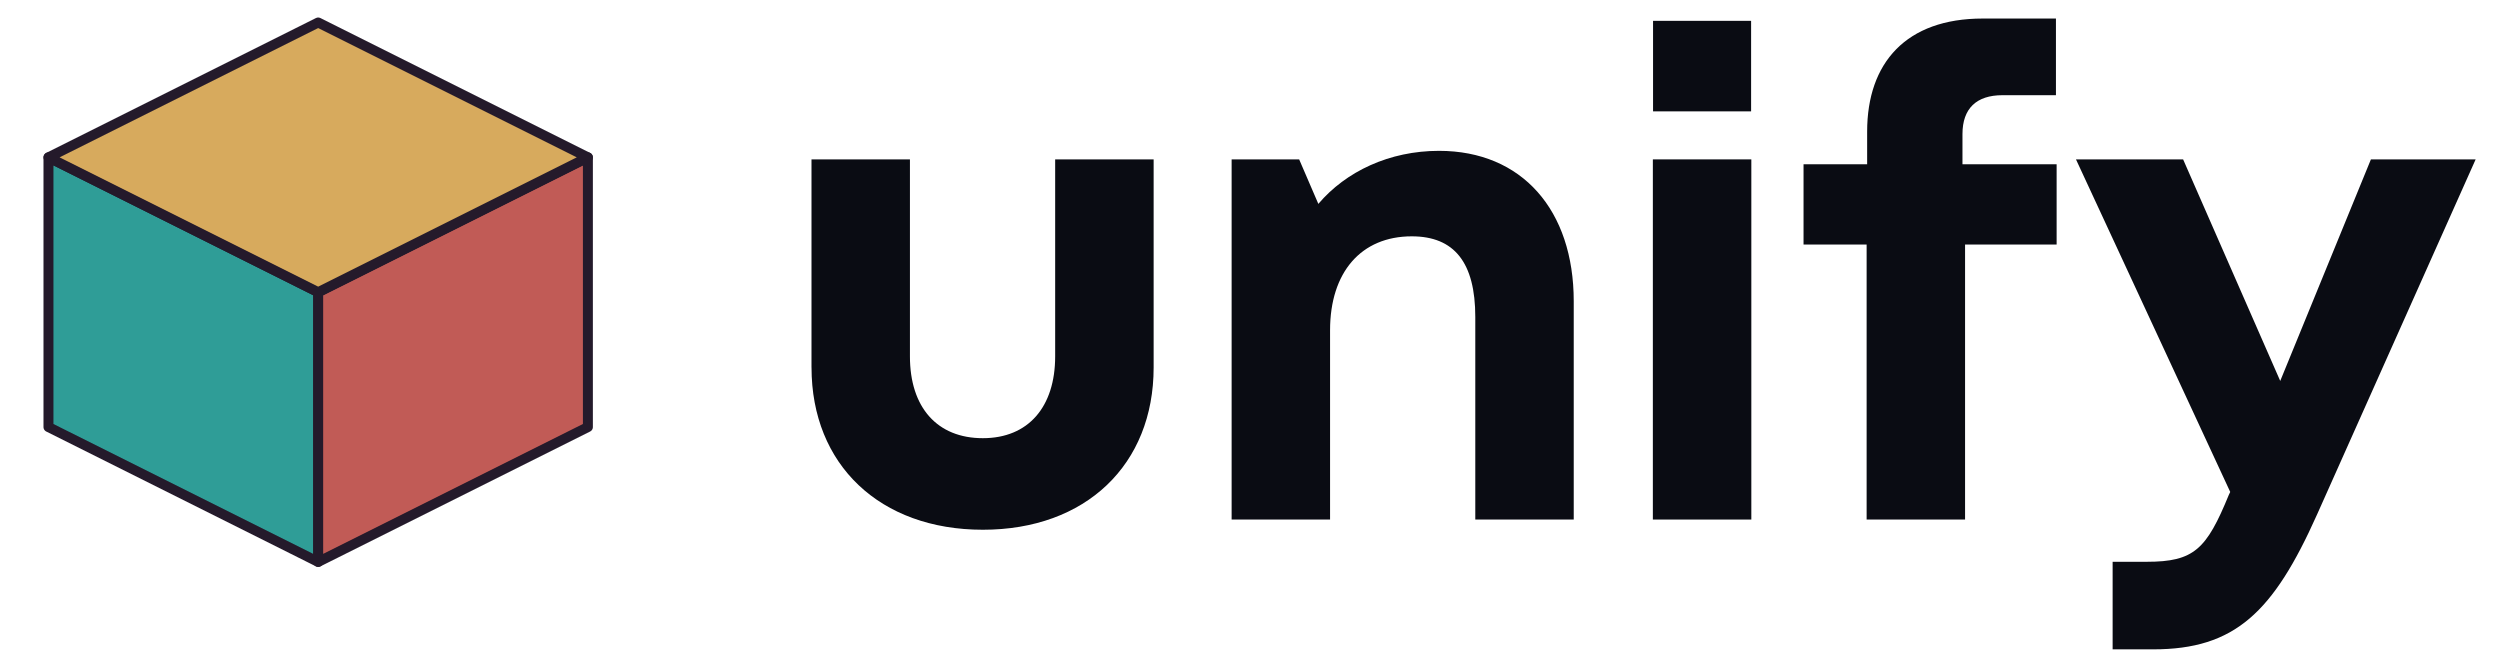
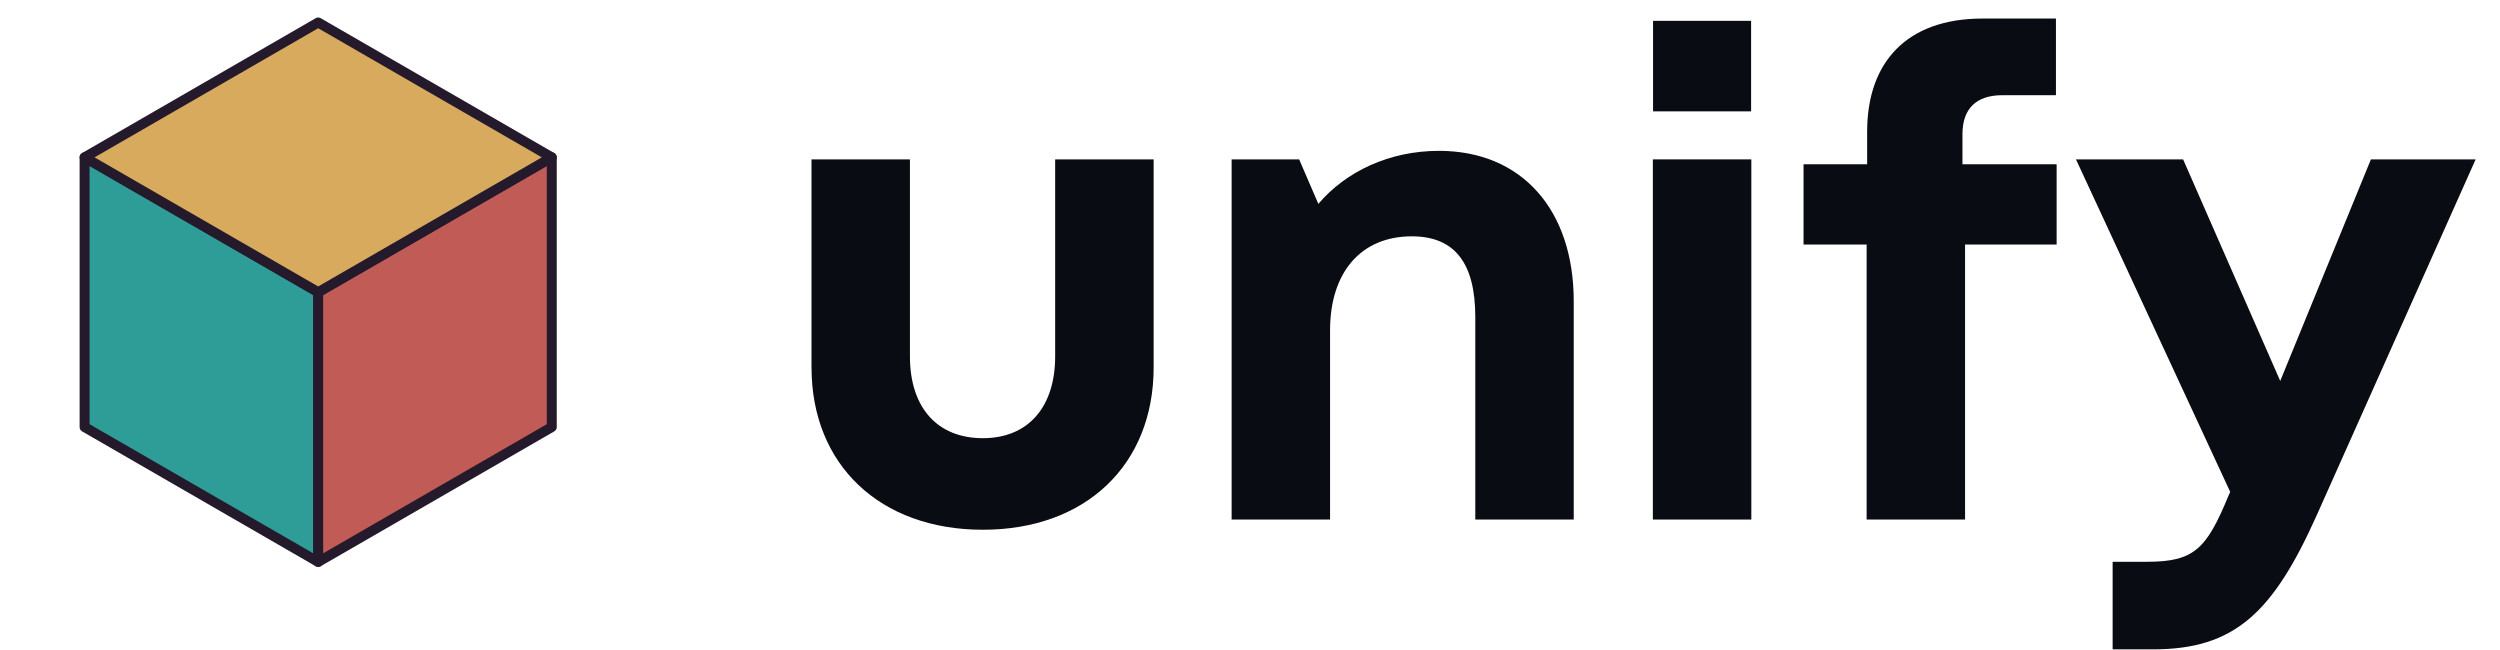
<svg xmlns="http://www.w3.org/2000/svg" width="77" height="20" viewBox="0 0 77 20" fill="none">
  <g clip-path="url(#clip0_613_12580)">
    <path d="M24.994 11.318V4.909H28.026V10.977C28.026 12.555 28.87 13.496 30.271 13.496C31.672 13.496 32.499 12.534 32.499 10.977V4.909H35.532V11.318C35.532 14.314 33.443 16.316 30.272 16.316C27.1 16.316 24.995 14.314 24.995 11.318H24.994Z" fill="#0A0C13" />
    <path d="M48.471 9.279V16.002H45.439V9.765C45.439 8.088 44.795 7.279 43.483 7.279C41.92 7.279 40.966 8.387 40.966 10.171V16.001H37.934V4.909H40.014L40.605 6.28C41.454 5.28 42.794 4.646 44.321 4.646C46.877 4.646 48.471 6.471 48.471 9.279H48.471Z" fill="#0A0C13" />
    <path d="M50.908 4.909H53.941V16.002H50.908V4.909ZM50.914 0.642H53.934V3.43H50.914V0.642Z" fill="#0A0C13" />
    <path d="M63.344 7.531H60.524V16.002H57.492V7.531H55.549V5.059H57.508V4.054C57.508 1.931 58.711 0.571 61.067 0.571H63.323V2.932H61.675C60.877 2.932 60.444 3.339 60.444 4.129V5.059H63.344V7.531H63.344Z" fill="#0A0C13" />
    <path d="M76.25 4.909L71.362 15.854C70.017 18.86 68.836 20 66.319 20H65.069V17.303H66.118C67.58 17.303 67.96 16.918 68.648 15.242L68.691 15.152L63.94 4.909H67.24L70.231 11.733L73.024 4.909H76.249H76.25Z" fill="#0A0C13" />
    <g transform="translate(9.8 9) scale(0.118)">
-       <polygon points="-70.4,-35.2 0,0 0,70.4 -70.4,35.2" fill="#2f9d97" stroke="#241a2b" stroke-width="2.6" stroke-linejoin="round" />
-       <polygon points="70.4,-35.2 0,0 0,70.4 70.4,35.2" fill="#c15b56" stroke="#241a2b" stroke-width="2.6" stroke-linejoin="round" />
-       <polygon points="0,-70.4 70.4,-35.2 0,0 -70.4,-35.2" fill="#d7aa5d" stroke="#241a2b" stroke-width="2.6" stroke-linejoin="round" />
+       <polygon points="-60.97,-35.2 0,0 0,70.4 -60.97,35.2" fill="#2f9d97" stroke="#241a2b" stroke-width="2.6" stroke-linejoin="round" />
+       <polygon points="60.97,-35.2 0,0 0,70.4 60.97,35.2" fill="#c15b56" stroke="#241a2b" stroke-width="2.6" stroke-linejoin="round" />
+       <polygon points="0,-70.4 60.97,-35.2 0,0 -60.97,-35.2" fill="#d7aa5d" stroke="#241a2b" stroke-width="2.6" stroke-linejoin="round" />
    </g>
  </g>
  <defs>
    <clipPath id="clip0_613_12580">
      <rect width="76.25" height="20" />
    </clipPath>
  </defs>
</svg>
